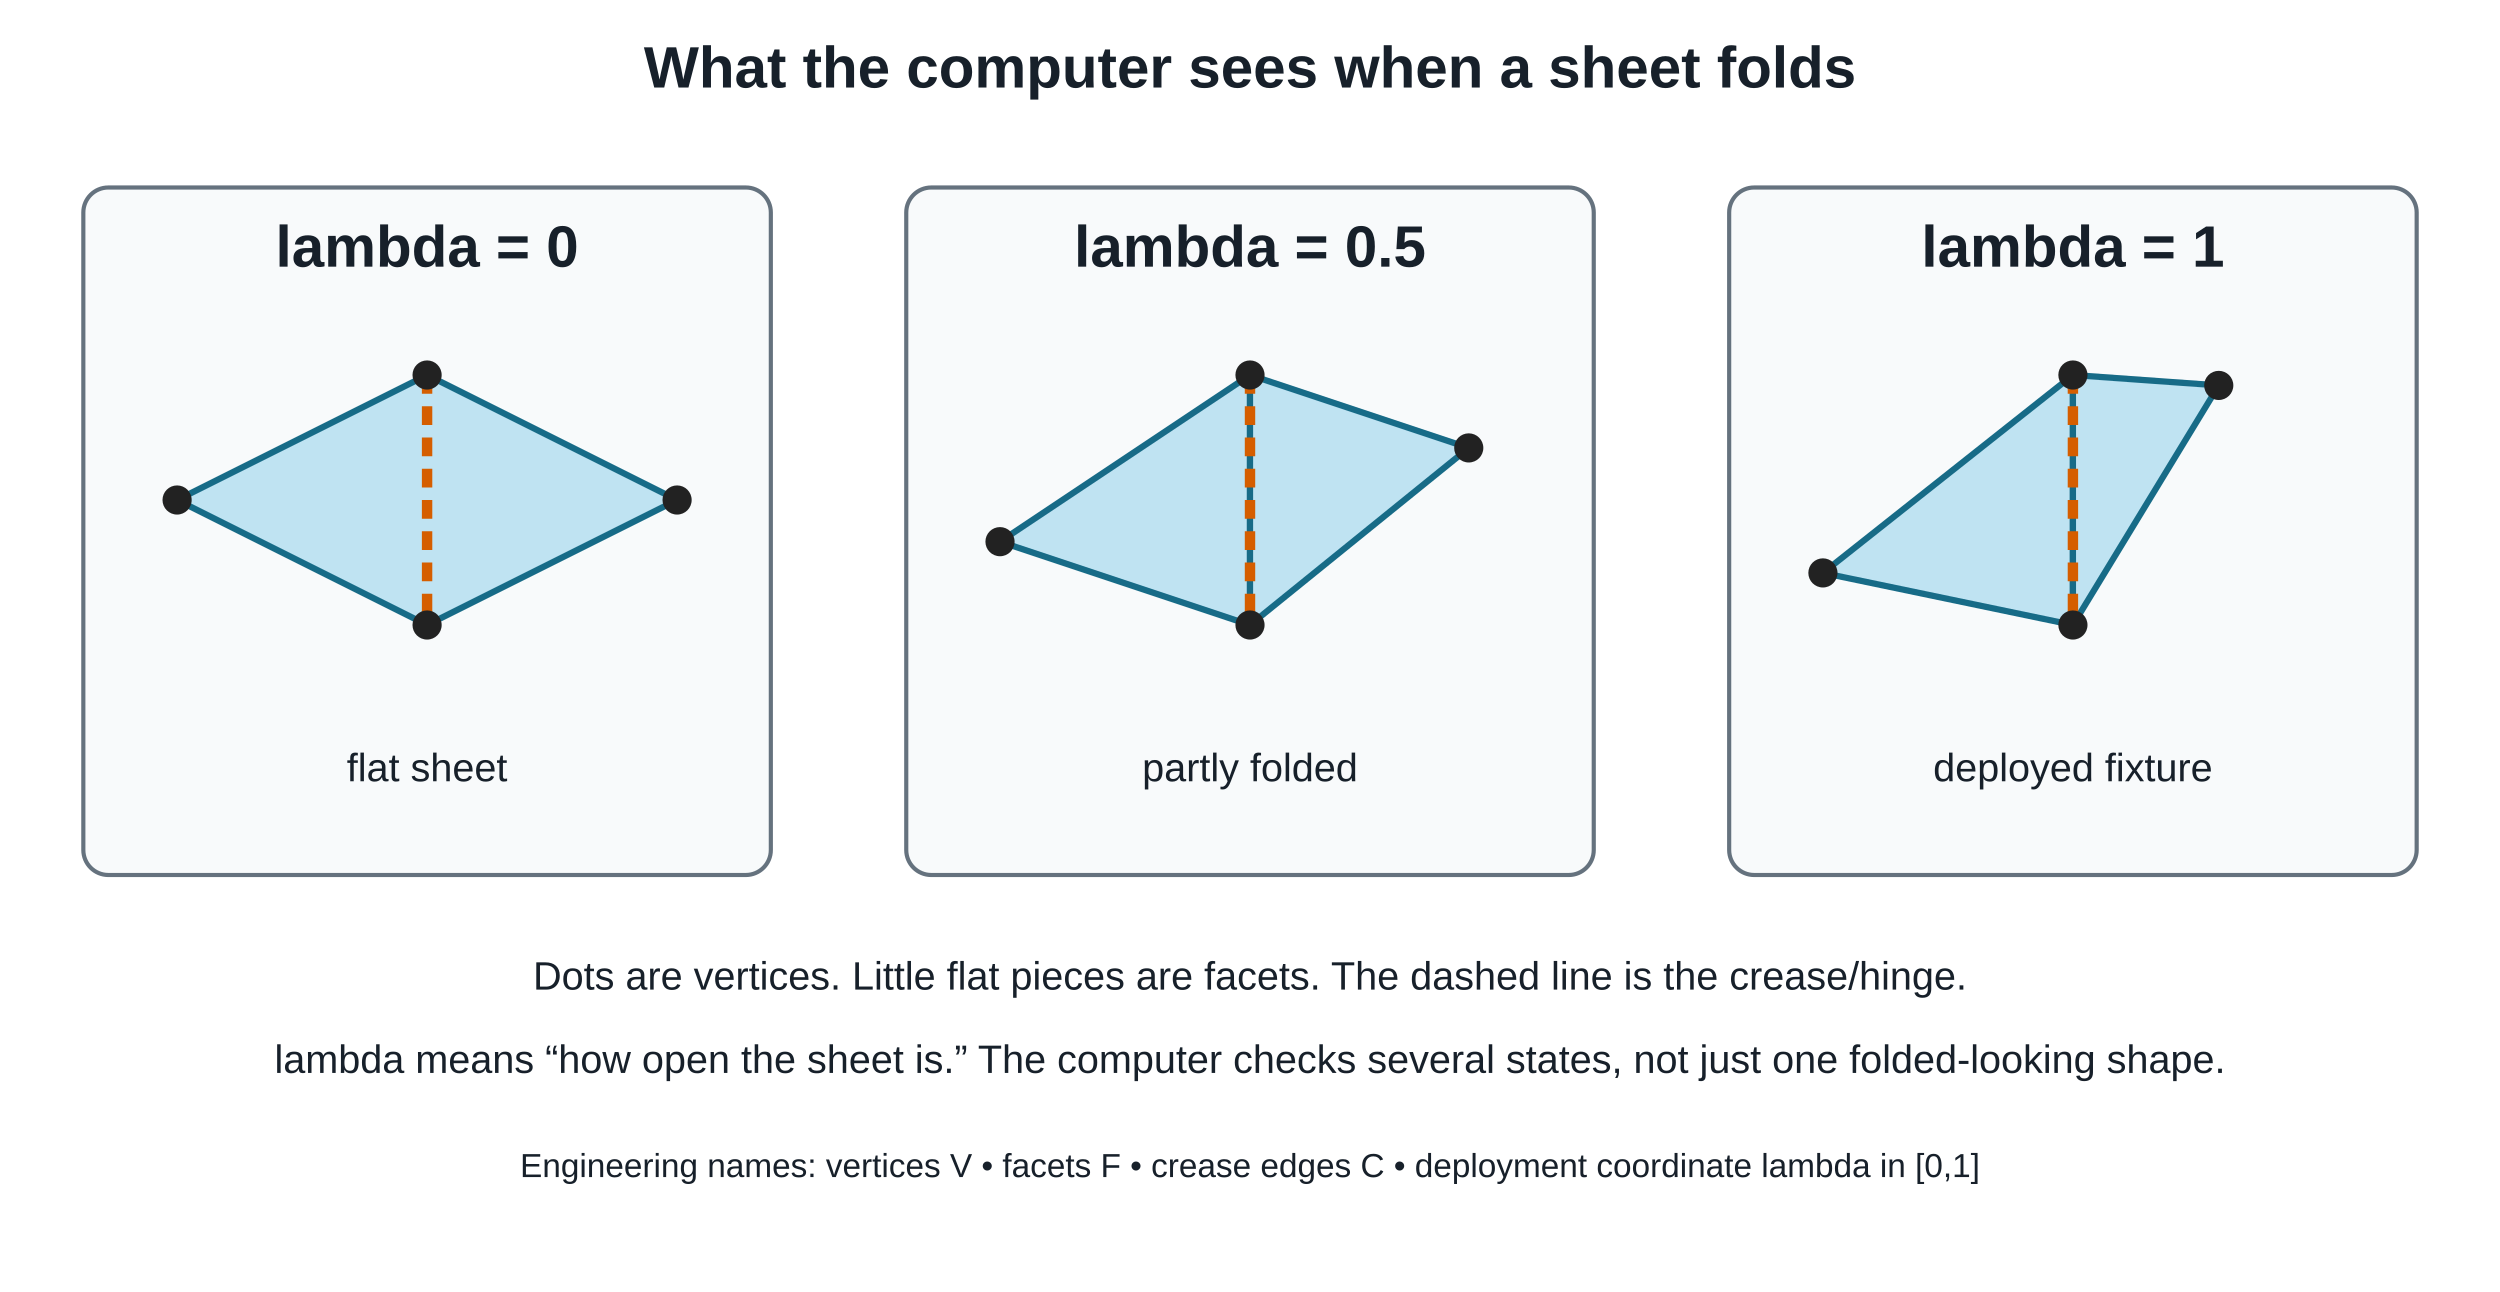
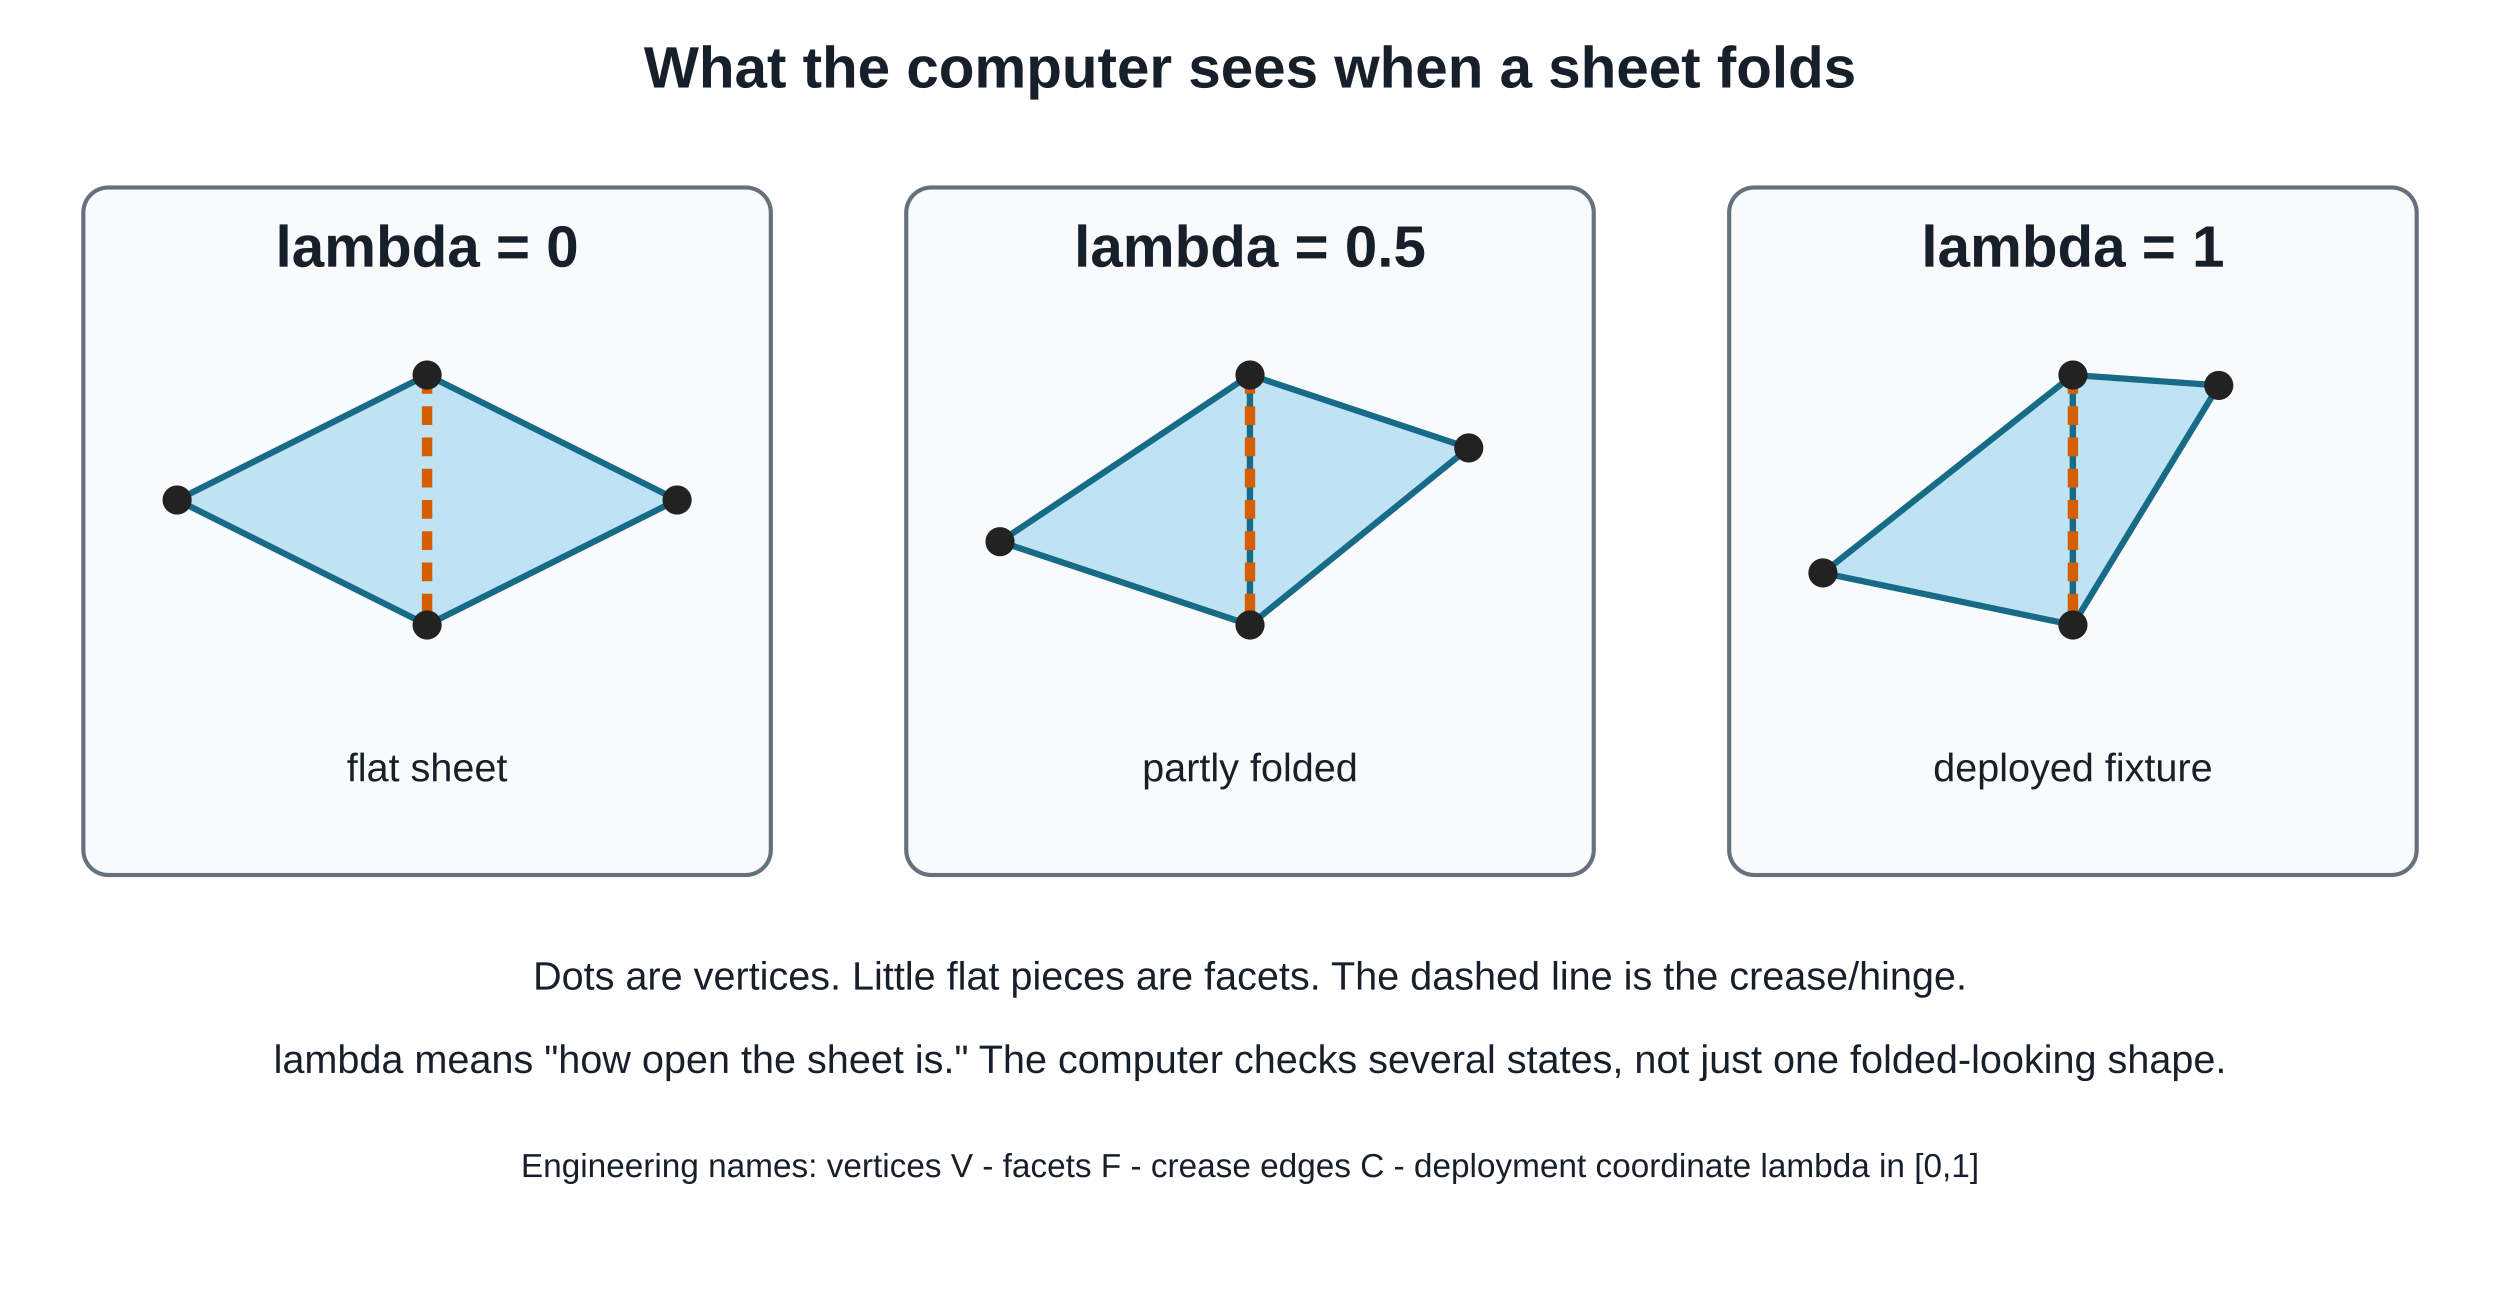
<svg xmlns="http://www.w3.org/2000/svg" width="1200" height="620">
  <style>text{font-family:Arial,sans-serif;fill:#17202a}.h{font-size:28px;font-weight:700}.t{font-size:19px}.s{font-size:16px}.f{fill:#bfe3f2;stroke:#176b87;stroke-width:3}.c{stroke:#d55e00;stroke-width:5;stroke-dasharray:9 6}.v{fill:#222}.b{fill:#f8fafb;stroke:#65727e;stroke-width:2}</style>
  <text x="600" y="42" text-anchor="middle" class="h">What the computer sees when a sheet folds</text>
  <g transform="translate(40 90)">
    <rect width="330" height="330" rx="12" class="b" />
    <text x="165" y="38" text-anchor="middle" class="h">lambda = 0</text>
    <polygon points="45,150 165,90 285,150 165,210" class="f" />
    <line x1="165" y1="90" x2="165" y2="210" class="c" />
    <circle cx="45" cy="150" r="7" class="v" />
    <circle cx="165" cy="90" r="7" class="v" />
    <circle cx="285" cy="150" r="7" class="v" />
    <circle cx="165" cy="210" r="7" class="v" />
    <text x="165" y="285" text-anchor="middle" class="t">flat sheet</text>
  </g>
  <g transform="translate(435 90)">
    <rect width="330" height="330" rx="12" class="b" />
    <text x="165" y="38" text-anchor="middle" class="h">lambda = 0.5</text>
    <polygon points="45,170 165,90 165,210" class="f" />
    <polygon points="165,90 270,125 165,210" class="f" />
    <line x1="165" y1="90" x2="165" y2="210" class="c" />
    <circle cx="45" cy="170" r="7" class="v" />
    <circle cx="165" cy="90" r="7" class="v" />
    <circle cx="270" cy="125" r="7" class="v" />
    <circle cx="165" cy="210" r="7" class="v" />
    <text x="165" y="285" text-anchor="middle" class="t">partly folded</text>
  </g>
  <g transform="translate(830 90)">
    <rect width="330" height="330" rx="12" class="b" />
    <text x="165" y="38" text-anchor="middle" class="h">lambda = 1</text>
    <polygon points="45,185 165,90 165,210" class="f" />
    <polygon points="165,90 235,95 165,210" class="f" />
    <line x1="165" y1="90" x2="165" y2="210" class="c" />
    <circle cx="45" cy="185" r="7" class="v" />
    <circle cx="165" cy="90" r="7" class="v" />
    <circle cx="235" cy="95" r="7" class="v" />
    <circle cx="165" cy="210" r="7" class="v" />
    <text x="165" y="285" text-anchor="middle" class="t">deployed fixture</text>
  </g>
  <text x="600" y="475" text-anchor="middle" class="t">Dots are vertices. Little flat pieces are facets. The dashed line is the crease/hinge.</text>
-   <text x="600" y="515" text-anchor="middle" class="t">lambda means “how open the sheet is.” The computer checks several states, not just one folded-looking shape.</text>
-   <text x="600" y="565" text-anchor="middle" class="s">Engineering names: vertices V • facets F • crease edges C • deployment coordinate lambda in [0,1]</text>
+   <text x="600" y="515" text-anchor="middle" class="t">lambda means "how open the sheet is." The computer checks several states, not just one folded-looking shape.</text>
+   <text x="600" y="565" text-anchor="middle" class="s">Engineering names: vertices V - facets F - crease edges C - deployment coordinate lambda in [0,1]</text>
</svg>
